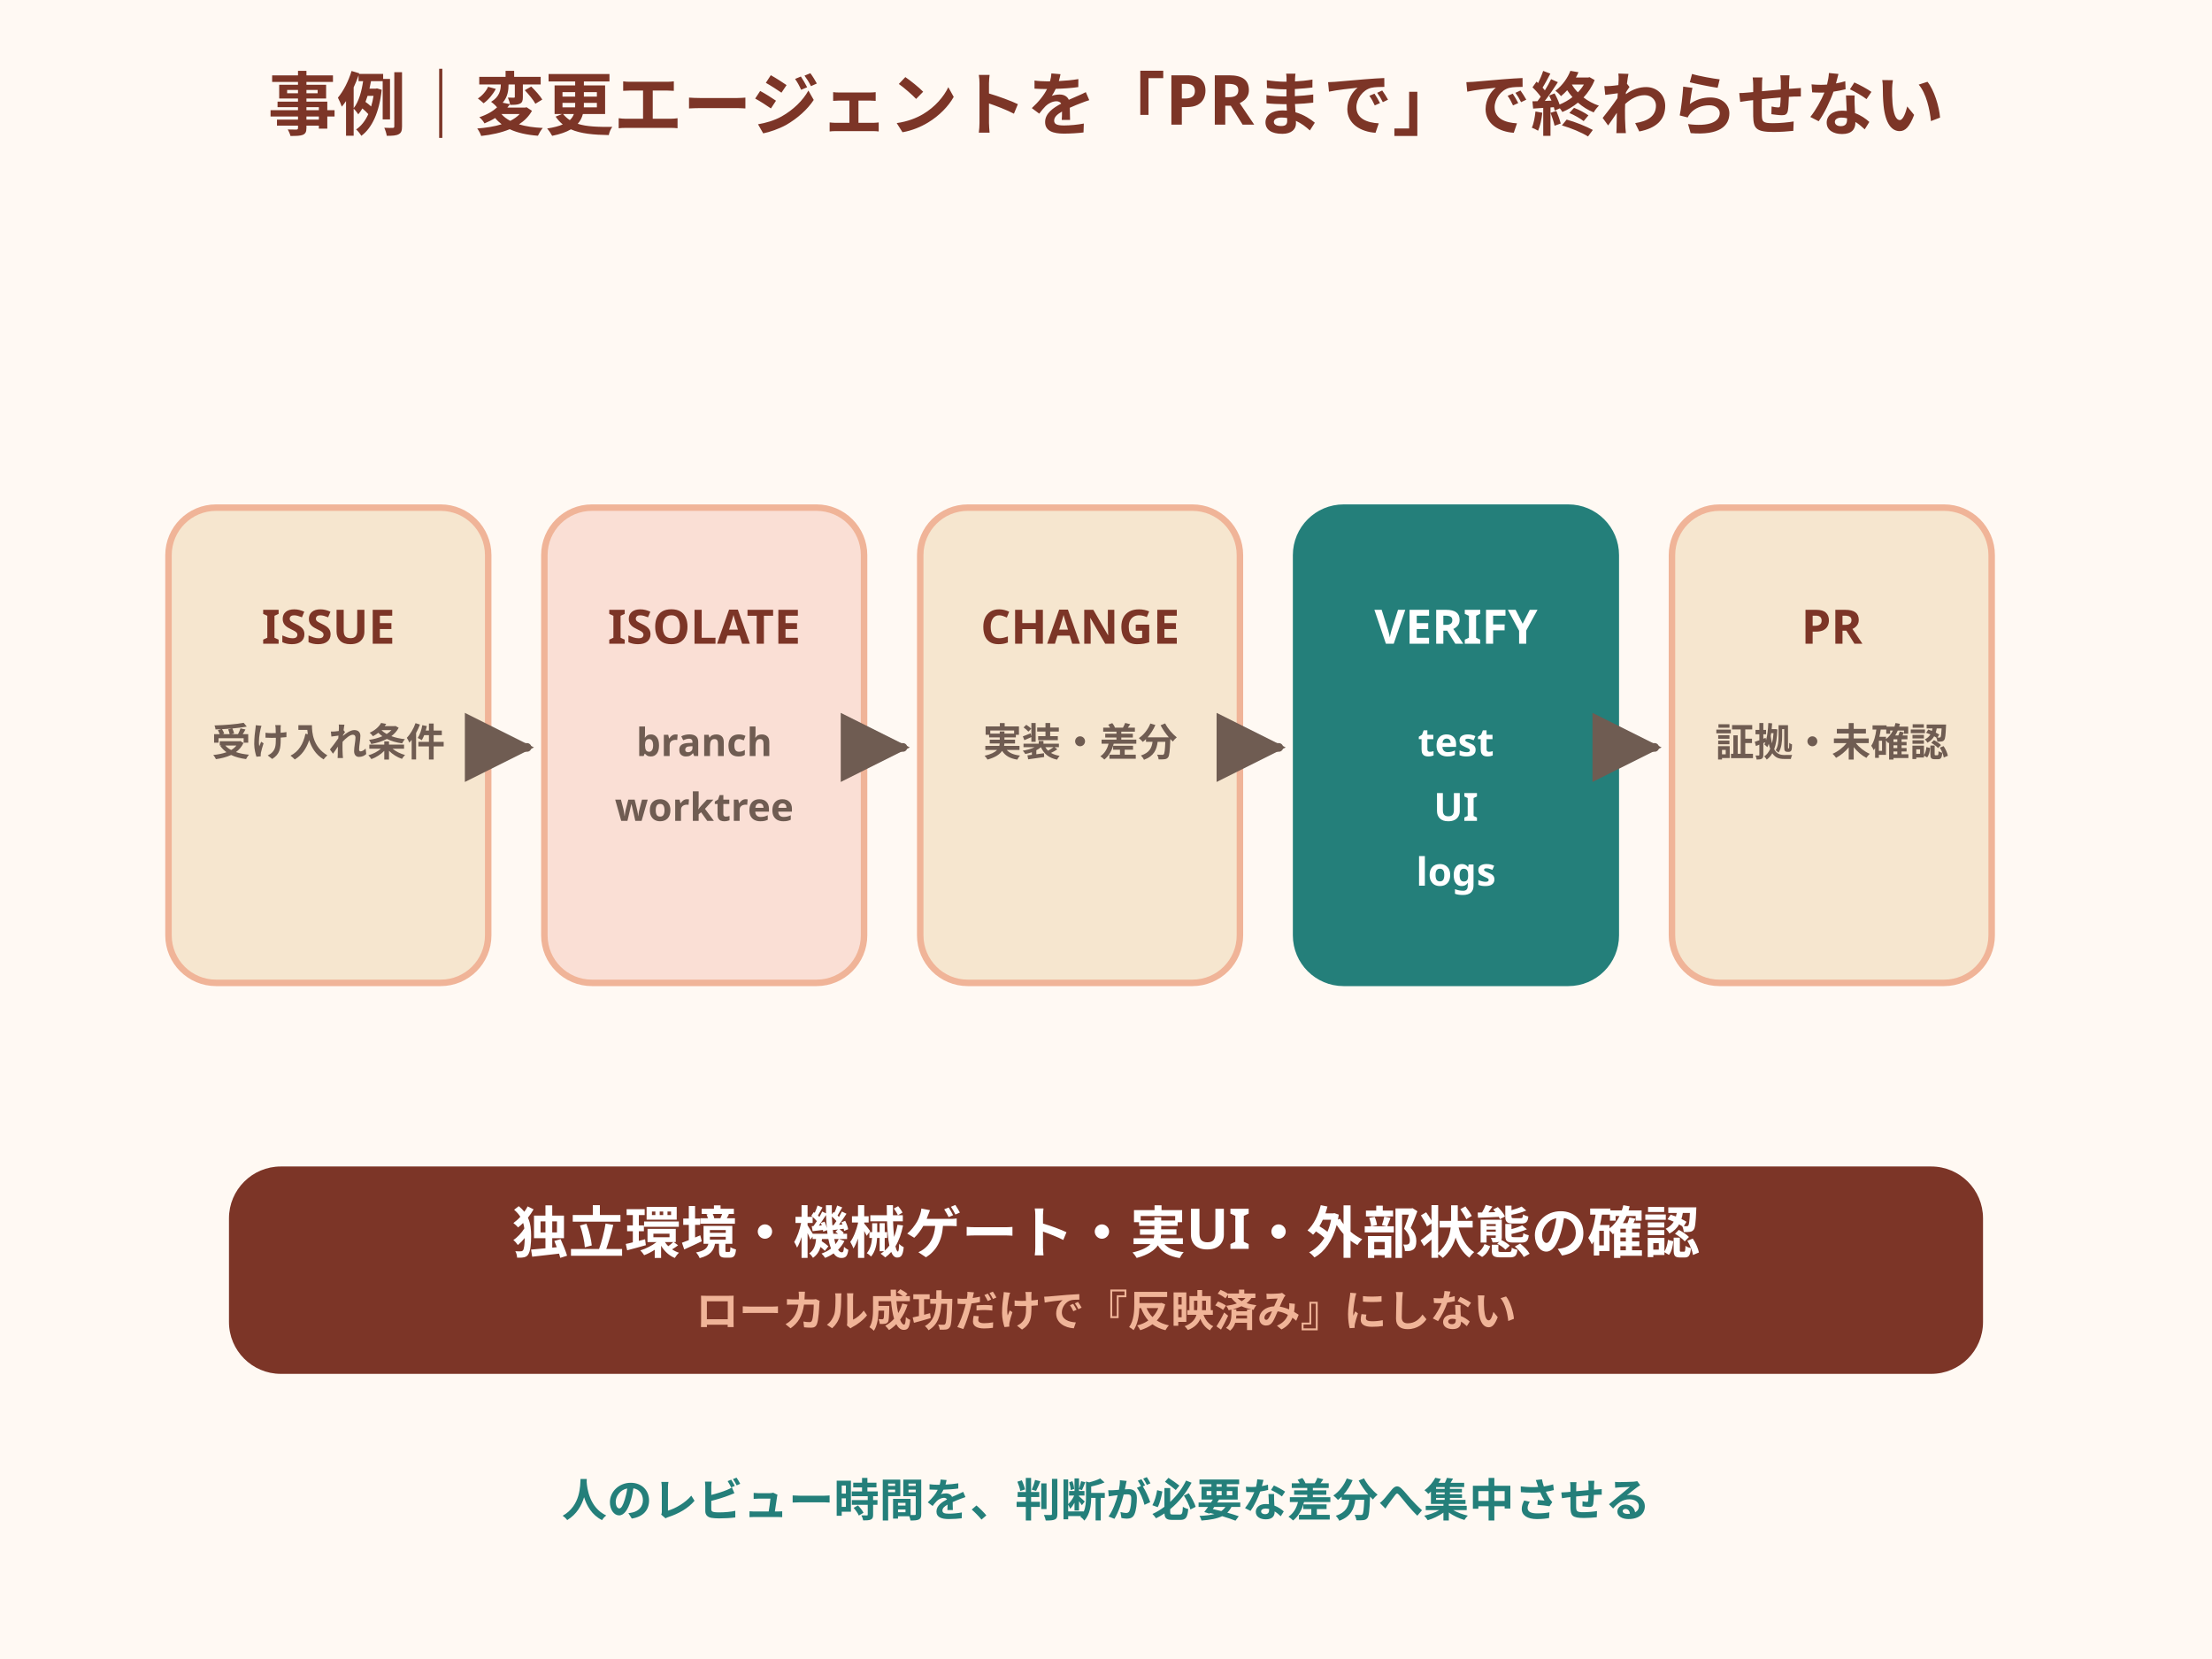
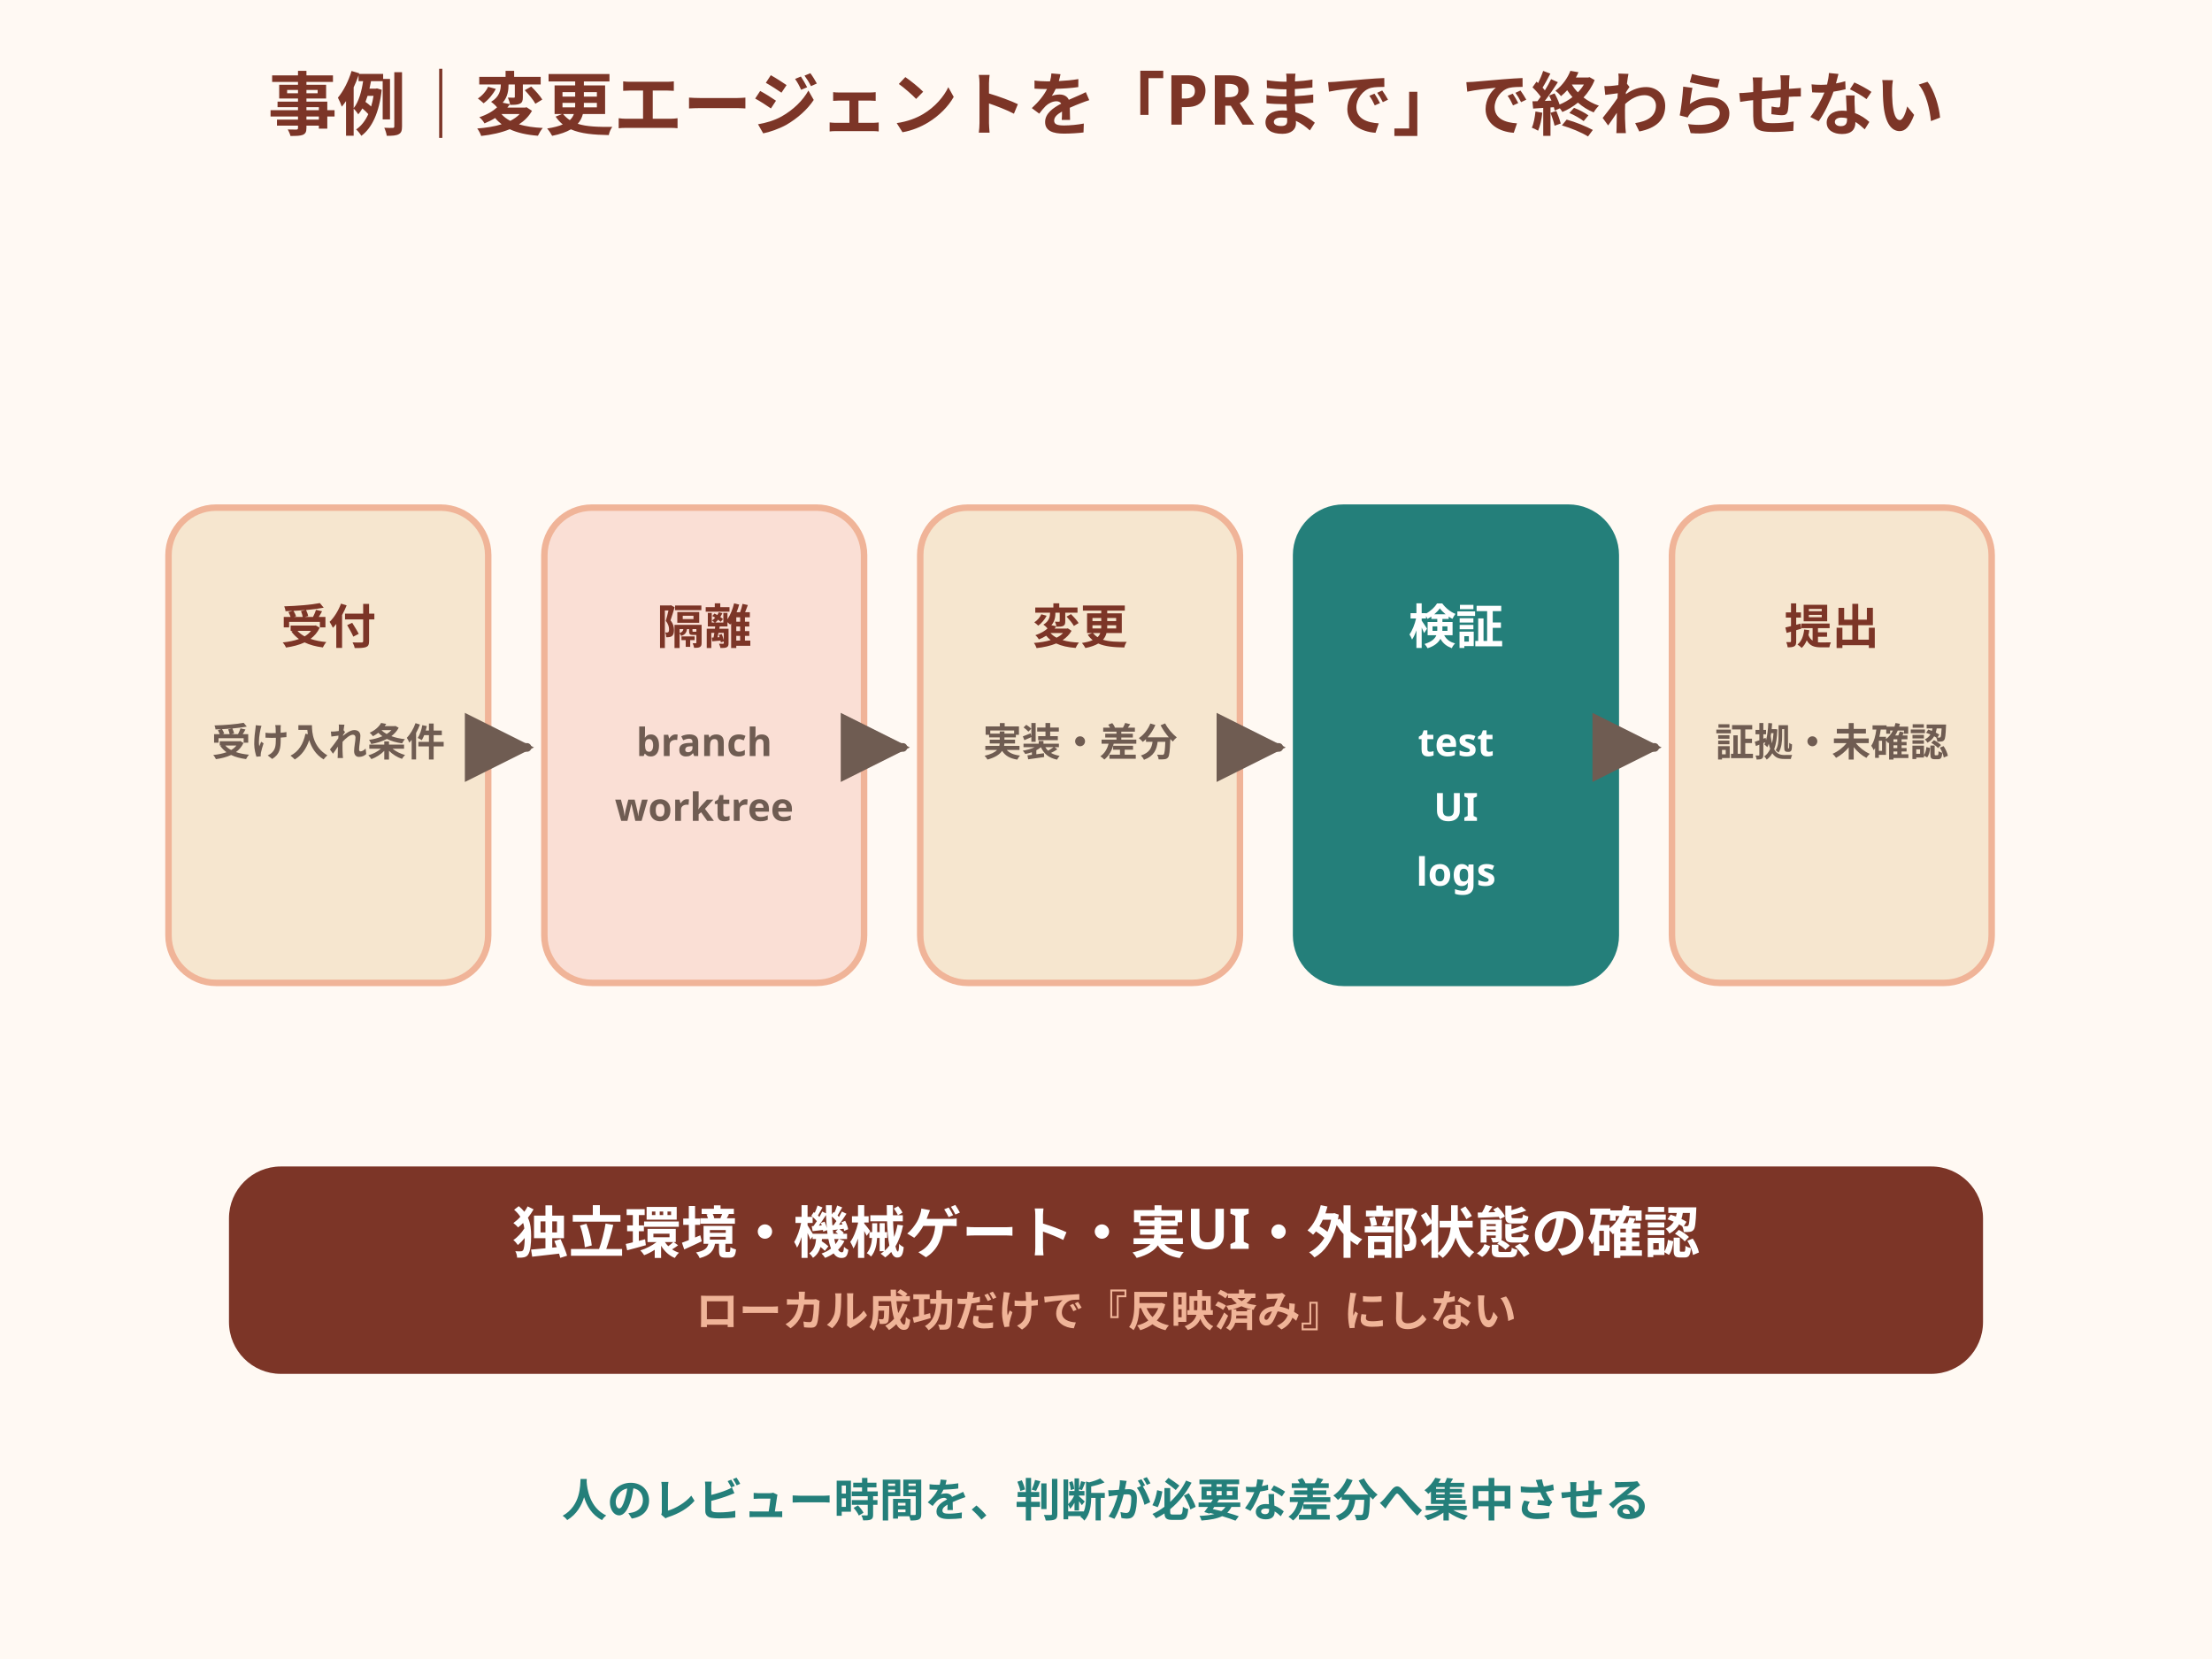
<svg xmlns="http://www.w3.org/2000/svg" width="1024" height="768" viewBox="0 0 1024 768">
  <defs>
    <marker id="arrow" viewBox="0 0 10 10" refX="9" refY="5" markerWidth="8" markerHeight="8" orient="auto-start-reverse">
      <path d="M 0 0 L 10 5 L 0 10 z" fill="#6F5C52" />
    </marker>
  </defs>
  <rect width="1024" height="768" fill="#FFF9F3" />
  <text x="512" y="60" text-anchor="middle" font-family="Hiragino Sans, Yu Gothic, sans-serif" font-size="32" font-weight="800" fill="#7C3527">事例｜変更エージェントを「PRまで」で終わらせない</text>
  <rect x="78" y="235" width="148" height="220" rx="22" fill="#F6E6CF" stroke="#F0B498" stroke-width="3" />
-   <text x="152" y="298" text-anchor="middle" font-family="Hiragino Sans, Yu Gothic, sans-serif" font-size="22" font-weight="800" fill="#7C3527">ISSUE</text>
+   <text x="152" y="298" text-anchor="middle" font-family="Hiragino Sans, Yu Gothic, sans-serif" font-size="22" font-weight="800" fill="#7C3527">受付</text>
  <text x="152" y="350" text-anchor="middle" font-family="Hiragino Sans, Yu Gothic, sans-serif" font-size="18" font-weight="600" fill="#6F5C52">受け入れ条件</text>
  <line x1="232" y1="346" x2="244" y2="346" stroke="#6F5C52" stroke-width="4" stroke-linecap="round" marker-end="url(#arrow)" />
  <rect x="252" y="235" width="148" height="220" rx="22" fill="#FADFD5" stroke="#F0B498" stroke-width="3" />
-   <text x="326" y="298" text-anchor="middle" font-family="Hiragino Sans, Yu Gothic, sans-serif" font-size="22" font-weight="800" fill="#7C3527">ISOLATE</text>
+   <text x="326" y="298" text-anchor="middle" font-family="Hiragino Sans, Yu Gothic, sans-serif" font-size="22" font-weight="800" fill="#7C3527">隔離</text>
  <text x="326" y="350" text-anchor="middle" font-family="Hiragino Sans, Yu Gothic, sans-serif" font-size="18" font-weight="600" fill="#6F5C52">branch</text>
  <text x="326" y="380" text-anchor="middle" font-family="Hiragino Sans, Yu Gothic, sans-serif" font-size="18" font-weight="600" fill="#6F5C52">worktree</text>
  <line x1="406" y1="346" x2="418" y2="346" stroke="#6F5C52" stroke-width="4" stroke-linecap="round" marker-end="url(#arrow)" />
  <rect x="426" y="235" width="148" height="220" rx="22" fill="#F6E6CF" stroke="#F0B498" stroke-width="3" />
-   <text x="500" y="298" text-anchor="middle" font-family="Hiragino Sans, Yu Gothic, sans-serif" font-size="22" font-weight="800" fill="#7C3527">CHANGE</text>
+   <text x="500" y="298" text-anchor="middle" font-family="Hiragino Sans, Yu Gothic, sans-serif" font-size="22" font-weight="800" fill="#7C3527">変更</text>
  <text x="500" y="350" text-anchor="middle" font-family="Hiragino Sans, Yu Gothic, sans-serif" font-size="18" font-weight="600" fill="#6F5C52">実装・差分</text>
  <line x1="580" y1="346" x2="592" y2="346" stroke="#6F5C52" stroke-width="4" stroke-linecap="round" marker-end="url(#arrow)" />
  <rect x="600" y="235" width="148" height="220" rx="22" fill="#247F7A" stroke="#247F7A" stroke-width="3" />
-   <text x="674" y="298" text-anchor="middle" font-family="Hiragino Sans, Yu Gothic, sans-serif" font-size="22" font-weight="800" fill="#FFFFFF">VERIFY</text>
+   <text x="674" y="298" text-anchor="middle" font-family="Hiragino Sans, Yu Gothic, sans-serif" font-size="22" font-weight="800" fill="#FFFFFF">検証</text>
  <text x="674" y="350" text-anchor="middle" font-family="Hiragino Sans, Yu Gothic, sans-serif" font-size="18" font-weight="600" fill="#FFFFFF">test</text>
  <text x="674" y="380" text-anchor="middle" font-family="Hiragino Sans, Yu Gothic, sans-serif" font-size="18" font-weight="600" fill="#FFFFFF">UI</text>
  <text x="674" y="410" text-anchor="middle" font-family="Hiragino Sans, Yu Gothic, sans-serif" font-size="18" font-weight="600" fill="#FFFFFF">logs</text>
  <line x1="754" y1="346" x2="766" y2="346" stroke="#6F5C52" stroke-width="4" stroke-linecap="round" marker-end="url(#arrow)" />
  <rect x="774" y="235" width="148" height="220" rx="22" fill="#F6E6CF" stroke="#F0B498" stroke-width="3" />
-   <text x="848" y="298" text-anchor="middle" font-family="Hiragino Sans, Yu Gothic, sans-serif" font-size="22" font-weight="800" fill="#7C3527">PR</text>
+   <text x="848" y="298" text-anchor="middle" font-family="Hiragino Sans, Yu Gothic, sans-serif" font-size="22" font-weight="800" fill="#7C3527">提出</text>
  <text x="848" y="350" text-anchor="middle" font-family="Hiragino Sans, Yu Gothic, sans-serif" font-size="18" font-weight="600" fill="#6F5C52">証拠・未確認</text>
  <rect x="106" y="540" width="812" height="96" rx="24" fill="#7C3527" stroke="#7C3527" stroke-width="0" />
  <text x="512" y="580" text-anchor="middle" font-family="Hiragino Sans, Yu Gothic, sans-serif" font-size="26" font-weight="800" fill="#FFFFFF">独立環境・機械ゲート・実UI・外部状態の確認</text>
  <text x="512" y="614" text-anchor="middle" font-family="Hiragino Sans, Yu Gothic, sans-serif" font-size="20" font-weight="700" fill="#F0B498">ローカル成功だけで『反映済み』にしない</text>
  <text x="512" y="702" text-anchor="middle" font-family="Hiragino Sans, Yu Gothic, sans-serif" font-size="21" font-weight="700" fill="#247F7A">人のレビュー時間を、判断が必要な差分へ集中させる</text>
</svg>
